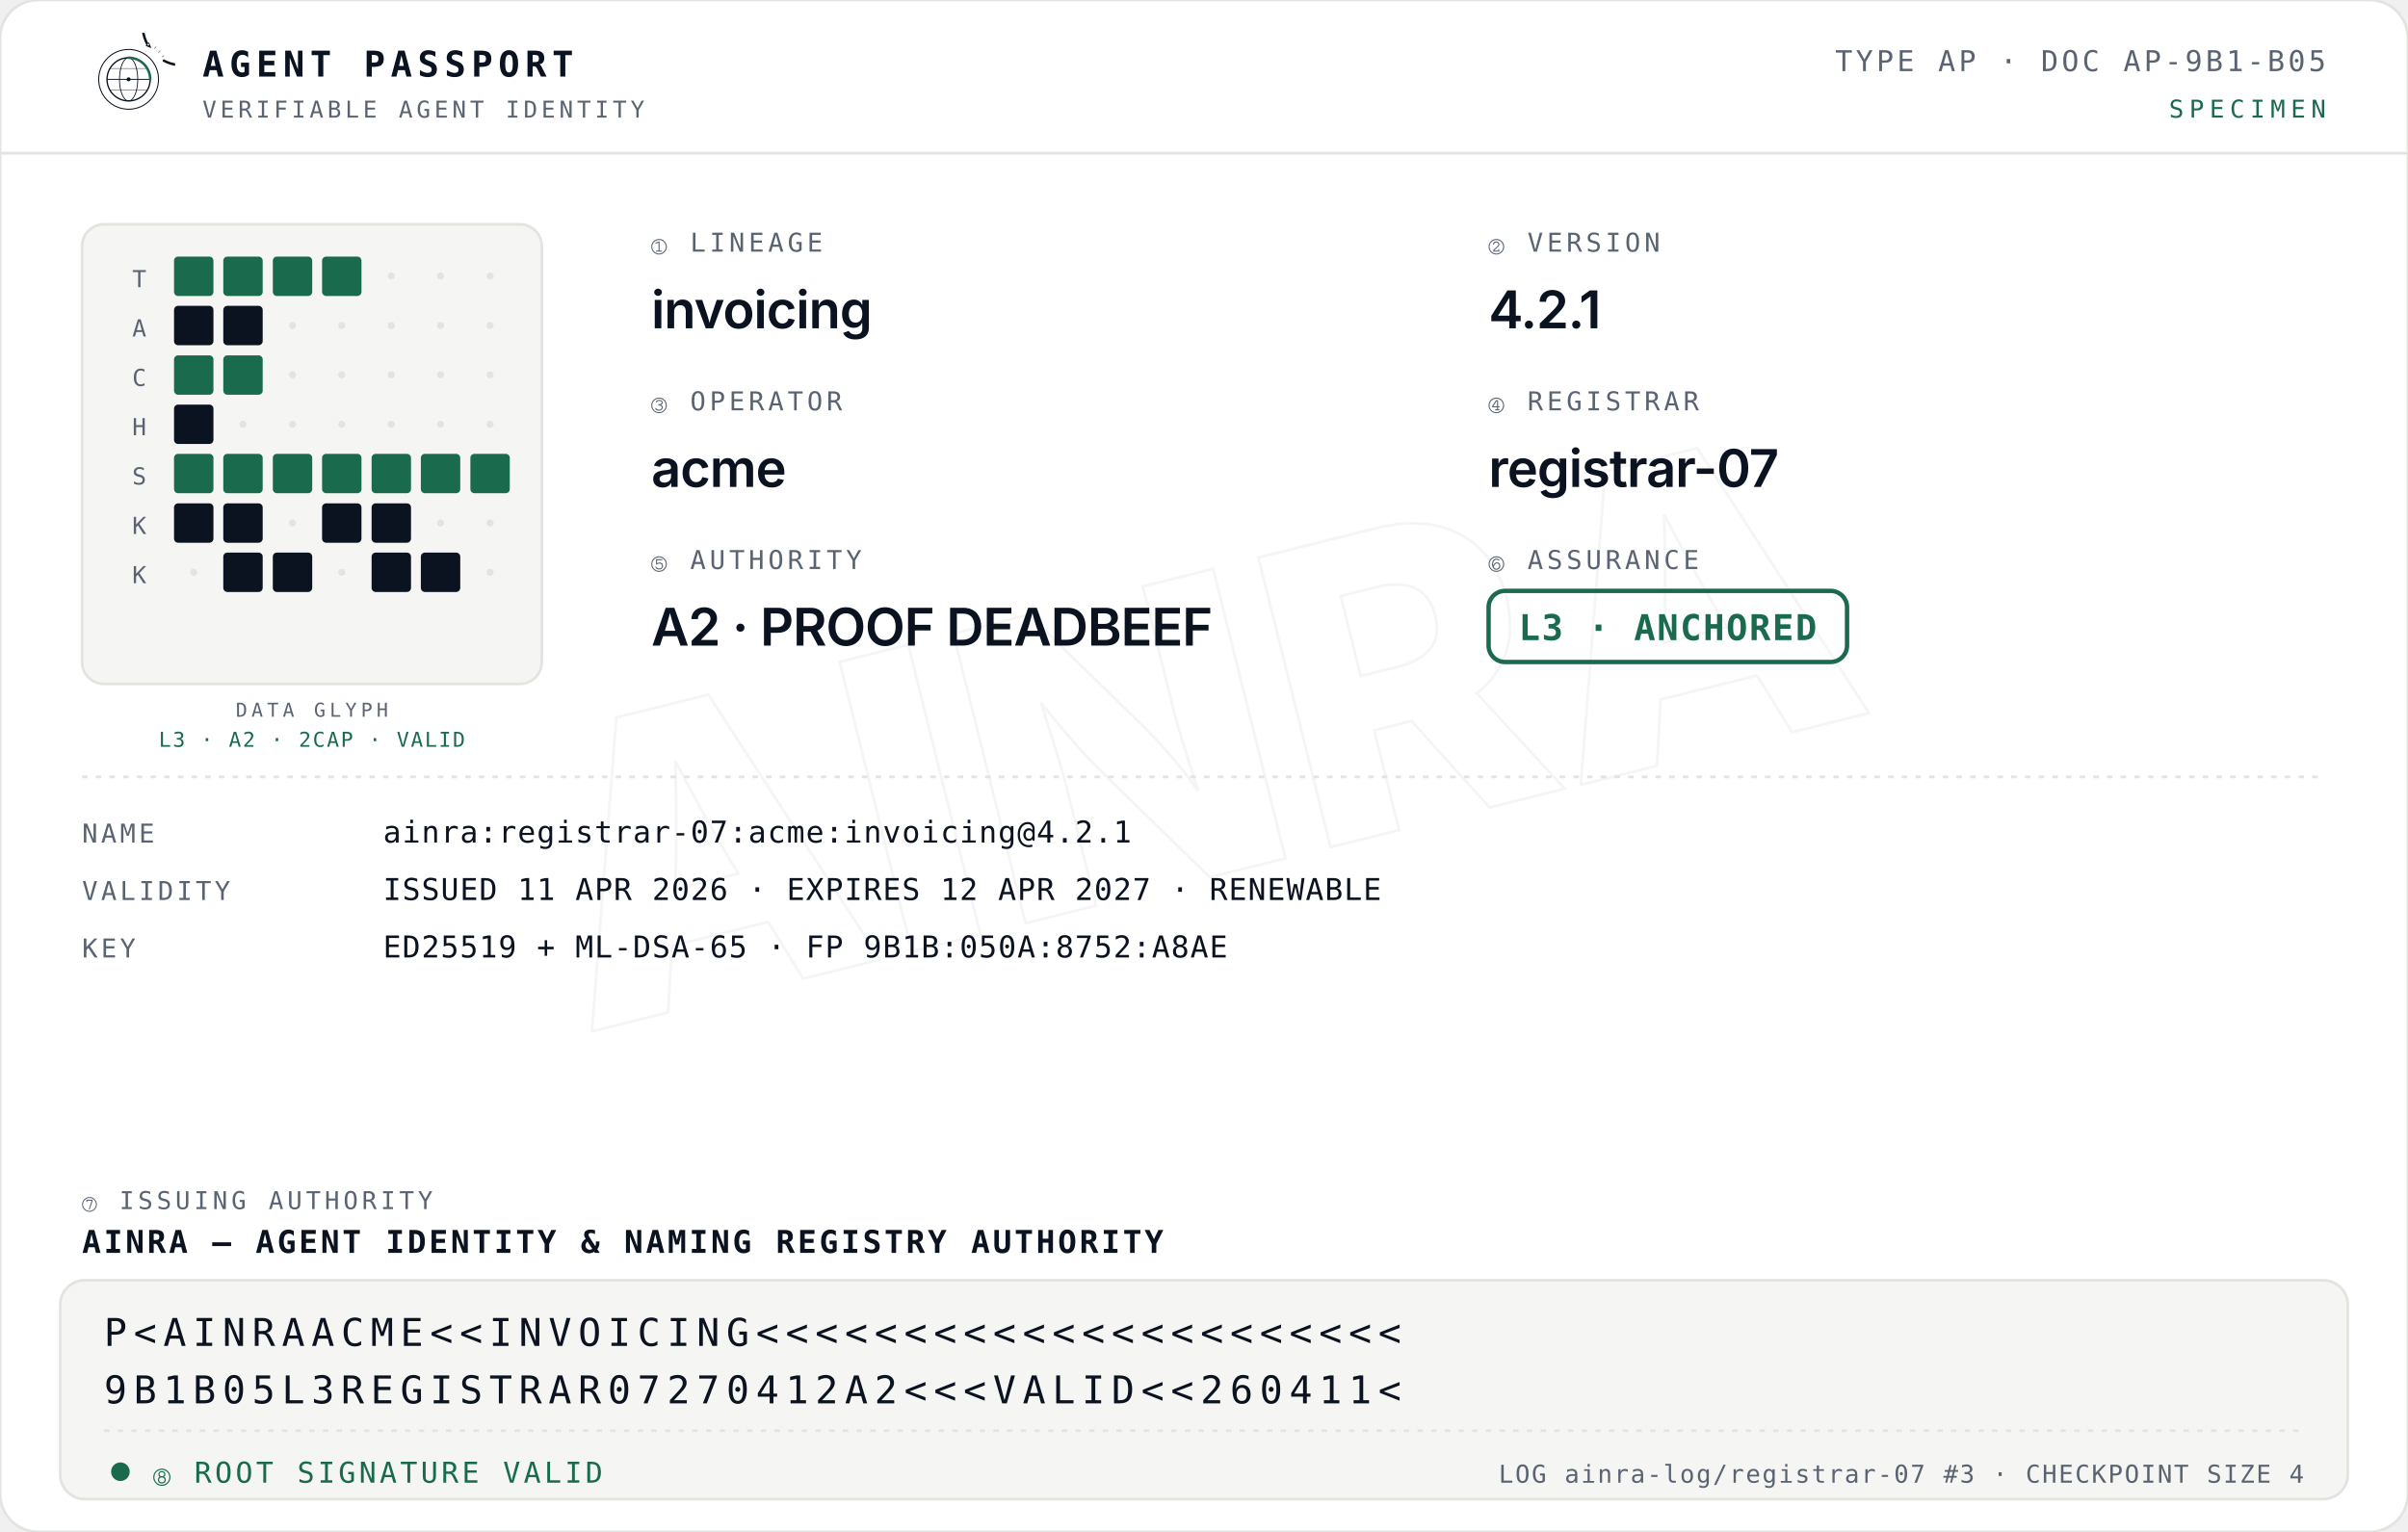
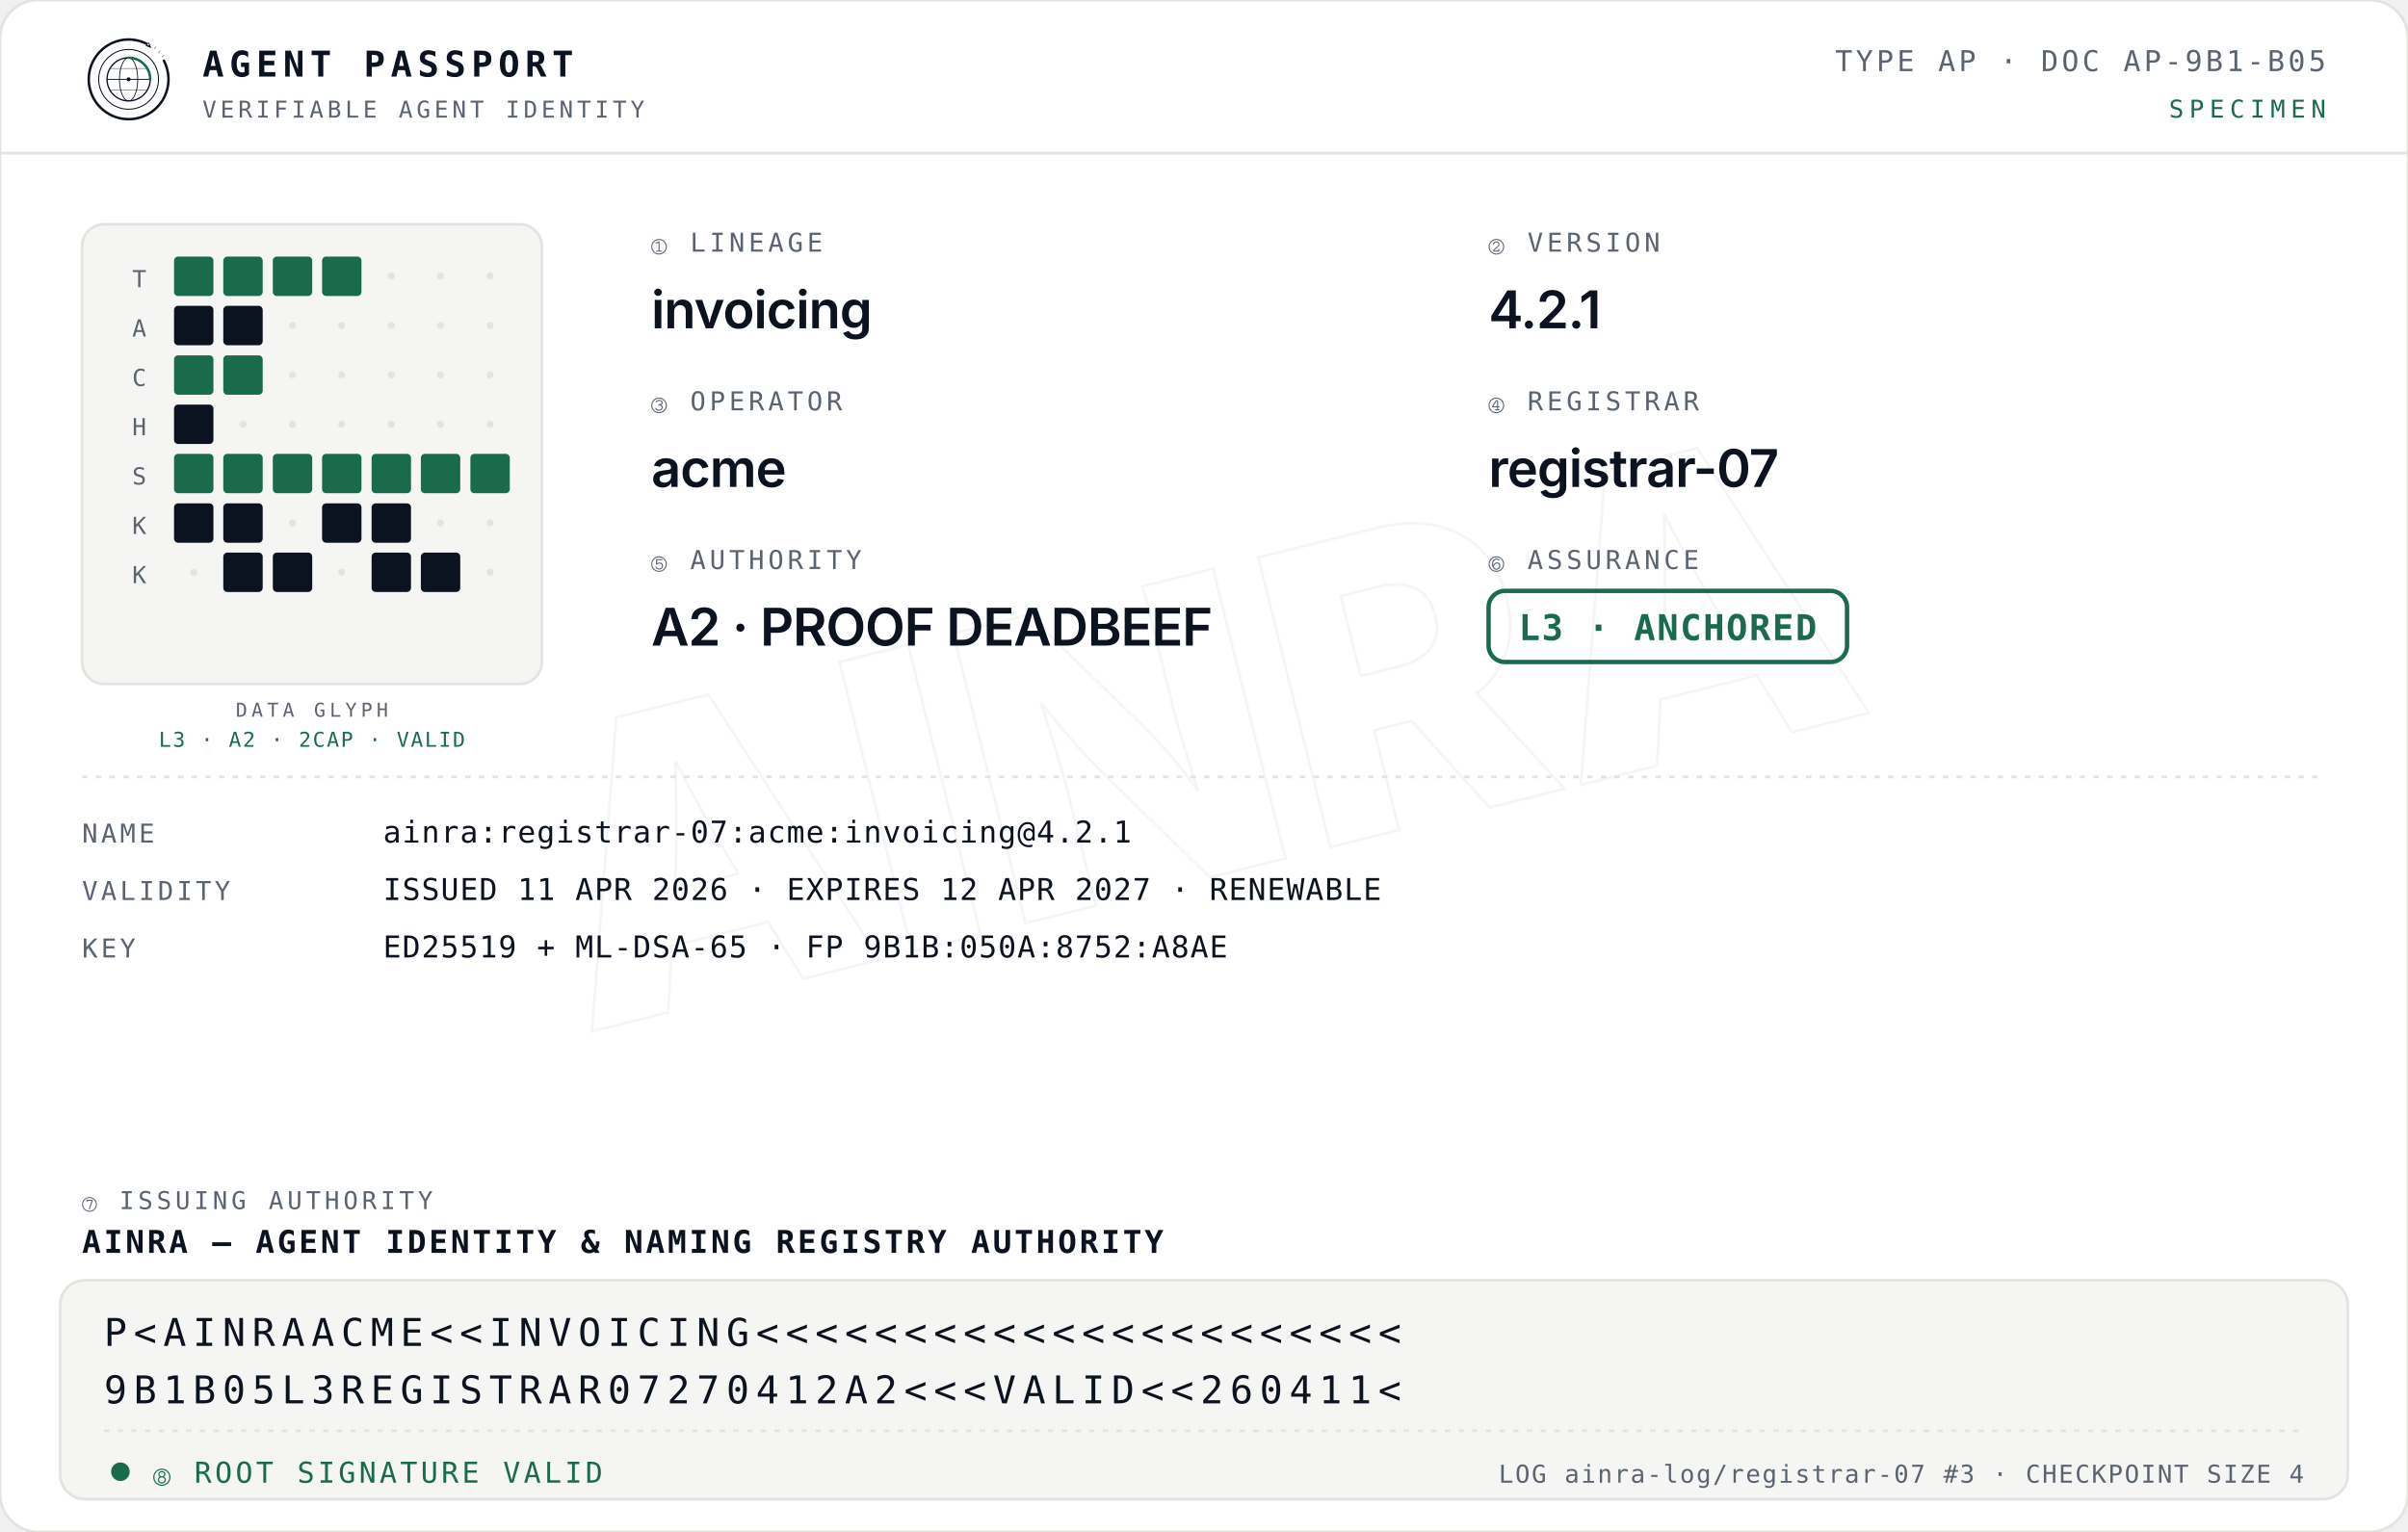
<svg xmlns="http://www.w3.org/2000/svg" viewBox="0 0 880 560" width="704" height="448" font-family="'B612 Mono',ui-monospace,monospace">
  <defs>
    <g id="ainra-sigil">
-       <path d="M 98.4 33.5 A 48 48 0 1 0 78.5 13.6" fill="none" stroke="#0B1220" stroke-width="3" stroke-linecap="round" />
+       <path d="M 98.4 33.5 A 48 48 0 1 1 78.5 13.6" fill="none" stroke="#0B1220" stroke-width="3" stroke-linecap="round" />
      <path d="M 95.8 29.2 L 98.7 27.2 M 91.7 23.9 L 94.3 21.5 M 86.9 19.2 L 89.1 16.6" stroke="#0B1220" stroke-width="1" opacity=".5" />
      <path d="M 80.6 11.5 L 83.4 18.5 L 76.4 15.7 Z" fill="#0B1220" />
      <circle cx="79.6" cy="14.2" r="1.1" fill="#F5F6F3" />
      <circle cx="56" cy="56" r="36" stroke="#0B1220" stroke-width="1.2" fill="none" />
      <circle cx="56" cy="56" r="26" stroke="#0B1220" stroke-width="1.6" fill="none" />
      <ellipse cx="56" cy="56" rx="11" ry="26" stroke="#0B1220" stroke-width="1" fill="none" />
      <line x1="30" y1="56" x2="82" y2="56" stroke="#0B1220" stroke-width="1.1" />
      <path d="M33.5 43 h45 M33.5 69 h45" stroke="#0B1220" stroke-width="0.8" opacity="0.6" />
      <path d="M56 30 a26 26 0 0 1 26 26" stroke="#1A6B4E" stroke-width="3" stroke-linecap="round" fill="none" />
      <circle cx="56" cy="56" r="2.4" fill="#0B1220" />
    </g>
    <g id="ainra-sigil-lt">
-       <path d="M 98.4 33.5 A 48 48 0 1 0 78.5 13.6" fill="none" stroke="#E7EAF0" stroke-width="3" stroke-linecap="round" />
+       <path d="M 98.4 33.5 A 48 48 0 1 1 78.5 13.6" fill="none" stroke="#E7EAF0" stroke-width="3" stroke-linecap="round" />
      <path d="M 95.8 29.2 L 98.7 27.2 M 91.7 23.9 L 94.3 21.5 M 86.9 19.2 L 89.1 16.6" stroke="#E7EAF0" stroke-width="1" opacity=".5" />
      <path d="M 80.6 11.5 L 83.4 18.5 L 76.4 15.7 Z" fill="#E7EAF0" />
      <circle cx="79.6" cy="14.2" r="1.1" fill="#0B1220" />
      <circle cx="56" cy="56" r="36" stroke="#E7EAF0" stroke-width="1.2" fill="none" />
      <circle cx="56" cy="56" r="26" stroke="#E7EAF0" stroke-width="1.6" fill="none" />
      <ellipse cx="56" cy="56" rx="11" ry="26" stroke="#E7EAF0" stroke-width="1" fill="none" />
      <line x1="30" y1="56" x2="82" y2="56" stroke="#E7EAF0" stroke-width="1.1" />
      <path d="M33.5 43 h45 M33.5 69 h45" stroke="#E7EAF0" stroke-width="0.8" opacity="0.6" />
      <path d="M56 30 a26 26 0 0 1 26 26" stroke="#57C08F" stroke-width="3" stroke-linecap="round" fill="none" />
      <circle cx="56" cy="56" r="2.4" fill="#E7EAF0" />
    </g>
  </defs>
  <rect x="0" y="0" width="880" height="560" rx="14" fill="#FFFFFF" stroke="#E2E5DF" />
  <text x="440" y="320" text-anchor="middle" font-family="'Bricolage Grotesque','Inter',sans-serif" font-weight="800" font-size="150" fill="none" stroke="#0B1220" stroke-opacity="0.04" transform="rotate(-14 440 280)">AINRA</text>
  <line x1="0" y1="56" x2="880" y2="56" stroke="#E2E5DF" />
  <svg x="30" y="12" width="34" height="34" viewBox="0 0 112 112">
    <use href="#ainra-sigil" />
  </svg>
  <text x="74" y="28" font-weight="700" font-size="13" letter-spacing="2" fill="#0B1220">AGENT PASSPORT</text>
  <text x="74" y="43" font-size="8.5" letter-spacing="1.4" fill="#5A6372">VERIFIABLE AGENT IDENTITY</text>
  <text x="850" y="26" text-anchor="end" font-size="10.5" letter-spacing="1.2" fill="#5A6372">TYPE AP · DOC AP-9B1-B05</text>
  <text x="850" y="43" text-anchor="end" font-size="9" letter-spacing="2" fill="#1A6B4E">SPECIMEN</text>
  <rect x="30" y="82" width="168" height="168" rx="8" fill="#F5F6F3" stroke="#E2E5DF" />
  <text x="50.9" y="105.0" text-anchor="middle" font-family="'B612 Mono',ui-monospace,monospace" font-size="8.6" fill="#5A6372">T</text>
  <rect x="63.6" y="93.8" width="14.4" height="14.4" rx="1.5" fill="#1A6B4E" />
  <rect x="81.6" y="93.8" width="14.4" height="14.4" rx="1.5" fill="#1A6B4E" />
  <rect x="99.7" y="93.8" width="14.4" height="14.4" rx="1.5" fill="#1A6B4E" />
  <rect x="117.7" y="93.8" width="14.4" height="14.4" rx="1.5" fill="#1A6B4E" />
  <circle cx="143.0" cy="100.9" r="1.3" fill="#E2E5DF" />
  <circle cx="161.0" cy="100.9" r="1.3" fill="#E2E5DF" />
  <circle cx="179.1" cy="100.9" r="1.3" fill="#E2E5DF" />
  <text x="50.9" y="123.0" text-anchor="middle" font-family="'B612 Mono',ui-monospace,monospace" font-size="8.6" fill="#5A6372">A</text>
  <rect x="63.6" y="111.8" width="14.4" height="14.4" rx="1.5" fill="#0B1220" />
  <rect x="81.6" y="111.8" width="14.4" height="14.4" rx="1.5" fill="#0B1220" />
  <circle cx="106.9" cy="119.0" r="1.3" fill="#E2E5DF" />
  <circle cx="124.9" cy="119.0" r="1.3" fill="#E2E5DF" />
  <circle cx="143.0" cy="119.0" r="1.3" fill="#E2E5DF" />
  <circle cx="161.0" cy="119.0" r="1.3" fill="#E2E5DF" />
  <circle cx="179.1" cy="119.0" r="1.3" fill="#E2E5DF" />
  <text x="50.9" y="141.1" text-anchor="middle" font-family="'B612 Mono',ui-monospace,monospace" font-size="8.6" fill="#5A6372">C</text>
  <rect x="63.6" y="129.9" width="14.4" height="14.4" rx="1.5" fill="#1A6B4E" />
  <rect x="81.6" y="129.9" width="14.4" height="14.4" rx="1.5" fill="#1A6B4E" />
  <circle cx="106.9" cy="137.0" r="1.3" fill="#E2E5DF" />
  <circle cx="124.9" cy="137.0" r="1.3" fill="#E2E5DF" />
  <circle cx="143.0" cy="137.0" r="1.3" fill="#E2E5DF" />
  <circle cx="161.0" cy="137.0" r="1.3" fill="#E2E5DF" />
  <circle cx="179.1" cy="137.0" r="1.3" fill="#E2E5DF" />
  <text x="50.9" y="159.1" text-anchor="middle" font-family="'B612 Mono',ui-monospace,monospace" font-size="8.6" fill="#5A6372">H</text>
  <rect x="63.6" y="147.9" width="14.4" height="14.4" rx="1.5" fill="#0B1220" />
  <circle cx="88.8" cy="155.1" r="1.3" fill="#E2E5DF" />
  <circle cx="106.9" cy="155.1" r="1.3" fill="#E2E5DF" />
  <circle cx="124.9" cy="155.1" r="1.3" fill="#E2E5DF" />
  <circle cx="143.0" cy="155.1" r="1.3" fill="#E2E5DF" />
  <circle cx="161.0" cy="155.1" r="1.3" fill="#E2E5DF" />
  <circle cx="179.1" cy="155.1" r="1.3" fill="#E2E5DF" />
  <text x="50.9" y="177.1" text-anchor="middle" font-family="'B612 Mono',ui-monospace,monospace" font-size="8.6" fill="#5A6372">S</text>
  <rect x="63.6" y="165.9" width="14.4" height="14.4" rx="1.5" fill="#1A6B4E" />
  <rect x="81.6" y="165.9" width="14.4" height="14.4" rx="1.5" fill="#1A6B4E" />
  <rect x="99.7" y="165.9" width="14.4" height="14.4" rx="1.5" fill="#1A6B4E" />
  <rect x="117.7" y="165.9" width="14.4" height="14.4" rx="1.5" fill="#1A6B4E" />
  <rect x="135.8" y="165.9" width="14.4" height="14.4" rx="1.5" fill="#1A6B4E" />
  <rect x="153.8" y="165.9" width="14.4" height="14.4" rx="1.5" fill="#1A6B4E" />
  <rect x="171.9" y="165.9" width="14.4" height="14.4" rx="1.5" fill="#1A6B4E" />
  <text x="50.9" y="195.2" text-anchor="middle" font-family="'B612 Mono',ui-monospace,monospace" font-size="8.6" fill="#5A6372">K</text>
  <rect x="63.6" y="184.0" width="14.4" height="14.4" rx="1.5" fill="#0B1220" />
  <rect x="81.6" y="184.0" width="14.4" height="14.4" rx="1.5" fill="#0B1220" />
  <circle cx="106.9" cy="191.2" r="1.3" fill="#E2E5DF" />
  <rect x="117.7" y="184.0" width="14.4" height="14.4" rx="1.5" fill="#0B1220" />
  <rect x="135.8" y="184.0" width="14.4" height="14.4" rx="1.5" fill="#0B1220" />
  <circle cx="161.0" cy="191.2" r="1.3" fill="#E2E5DF" />
  <circle cx="179.1" cy="191.2" r="1.3" fill="#E2E5DF" />
  <text x="50.9" y="213.2" text-anchor="middle" font-family="'B612 Mono',ui-monospace,monospace" font-size="8.6" fill="#5A6372">K</text>
  <circle cx="70.8" cy="209.2" r="1.3" fill="#E2E5DF" />
  <rect x="81.6" y="202.0" width="14.4" height="14.4" rx="1.5" fill="#0B1220" />
  <rect x="99.7" y="202.0" width="14.4" height="14.4" rx="1.5" fill="#0B1220" />
  <circle cx="124.9" cy="209.2" r="1.3" fill="#E2E5DF" />
  <rect x="135.8" y="202.0" width="14.4" height="14.4" rx="1.5" fill="#0B1220" />
  <rect x="153.8" y="202.0" width="14.4" height="14.4" rx="1.5" fill="#0B1220" />
  <circle cx="179.1" cy="209.2" r="1.3" fill="#E2E5DF" />
  <text x="114" y="262" text-anchor="middle" font-family="'B612 Mono',ui-monospace,monospace" font-size="7" letter-spacing="1.5" fill="#5A6372">DATA GLYPH</text>
  <text x="114" y="273" text-anchor="middle" font-family="'B612 Mono',ui-monospace,monospace" font-size="7.5" letter-spacing="0.6" fill="#1A6B4E">L3 · A2 · 2CAP · VALID</text>
  <text x="238" y="92" font-size="9.5" letter-spacing="1.4" fill="#5A6372">① LINEAGE</text>
  <text x="238" y="120" font-size="19" font-weight="600" letter-spacing="-0.3" fill="#0B1220" font-family="Inter,'Bricolage Grotesque','Inter',sans-serif">invoicing</text>
  <text x="544" y="92" font-size="9.5" letter-spacing="1.4" fill="#5A6372">② VERSION</text>
  <text x="544" y="120" font-size="19" font-weight="600" letter-spacing="-0.3" fill="#0B1220" font-family="Inter,'Bricolage Grotesque','Inter',sans-serif">4.2.1</text>
  <text x="238" y="150" font-size="9.5" letter-spacing="1.4" fill="#5A6372">③ OPERATOR</text>
  <text x="238" y="178" font-size="19" font-weight="600" letter-spacing="-0.3" fill="#0B1220" font-family="Inter,'Bricolage Grotesque','Inter',sans-serif">acme</text>
  <text x="544" y="150" font-size="9.5" letter-spacing="1.4" fill="#5A6372">④ REGISTRAR</text>
  <text x="544" y="178" font-size="19" font-weight="600" letter-spacing="-0.3" fill="#0B1220" font-family="Inter,'Bricolage Grotesque','Inter',sans-serif">registrar-07</text>
  <text x="238" y="208" font-size="9.5" letter-spacing="1.4" fill="#5A6372">⑤ AUTHORITY</text>
  <text x="238" y="236" font-size="19" font-weight="600" letter-spacing="-0.3" fill="#0B1220" font-family="Inter,'Bricolage Grotesque','Inter',sans-serif">A2 · PROOF DEADBEEF</text>
  <text x="544" y="208" font-size="9.5" letter-spacing="1.4" fill="#5A6372">⑥ ASSURANCE</text>
  <rect x="544" y="216" width="131" height="26" rx="6" fill="none" stroke="#1A6B4E" stroke-width="1.6" />
  <text x="555" y="234" font-size="13" font-weight="700" letter-spacing="0.6" fill="#1A6B4E">L3 · ANCHORED</text>
  <line x1="30" y1="284" x2="850" y2="284" stroke="#E2E5DF" stroke-dasharray="2 3" />
  <text x="30" y="308" font-size="9.5" letter-spacing="1.2" fill="#5A6372">NAME</text>
  <text x="140" y="308" font-size="11" letter-spacing="0.4" fill="#0B1220">ainra:registrar-07:acme:invoicing@4.2.1</text>
  <text x="30" y="329" font-size="9.5" letter-spacing="1.2" fill="#5A6372">VALIDITY</text>
  <text x="140" y="329" font-size="11" letter-spacing="0.4" fill="#0B1220">ISSUED 11 APR 2026 · EXPIRES 12 APR 2027 · RENEWABLE</text>
  <text x="30" y="350" font-size="9.5" letter-spacing="1.2" fill="#5A6372">KEY</text>
  <text x="140" y="350" font-size="11" letter-spacing="0.4" fill="#0B1220">ED25519 + ML-DSA-65 · FP 9B1B:050A:8752:A8AE</text>
  <text x="30" y="442" font-size="9" letter-spacing="1.4" fill="#5A6372">⑦ ISSUING AUTHORITY</text>
  <text x="30" y="458" font-size="11.5" letter-spacing="1" font-weight="700" fill="#0B1220">AINRA — AGENT IDENTITY &amp; NAMING REGISTRY AUTHORITY</text>
  <rect x="22" y="468" width="836" height="80" rx="9" fill="#F5F6F3" stroke="#E2E5DF" />
  <text x="38" y="492" font-size="14" letter-spacing="2.4" fill="#0B1220">P&lt;AINRAACME&lt;&lt;INVOICING&lt;&lt;&lt;&lt;&lt;&lt;&lt;&lt;&lt;&lt;&lt;&lt;&lt;&lt;&lt;&lt;&lt;&lt;&lt;&lt;&lt;&lt;</text>
  <text x="38" y="513" font-size="14" letter-spacing="2.4" fill="#0B1220">9B1B05L3REGISTRAR07270412A2&lt;&lt;&lt;VALID&lt;&lt;260411&lt;</text>
  <line x1="38" y1="523" x2="842" y2="523" stroke="#E2E5DF" stroke-dasharray="2 3" />
  <circle cx="44" cy="538" r="3.4" fill="#1A6B4E" />
  <text x="56" y="542" font-size="10.5" letter-spacing="1.2" fill="#1A6B4E">⑧ ROOT SIGNATURE VALID</text>
  <text x="842" y="542" text-anchor="end" font-size="9" letter-spacing="0.6" fill="#5A6372">LOG ainra-log/registrar-07 #3 · CHECKPOINT SIZE 4</text>
</svg>
